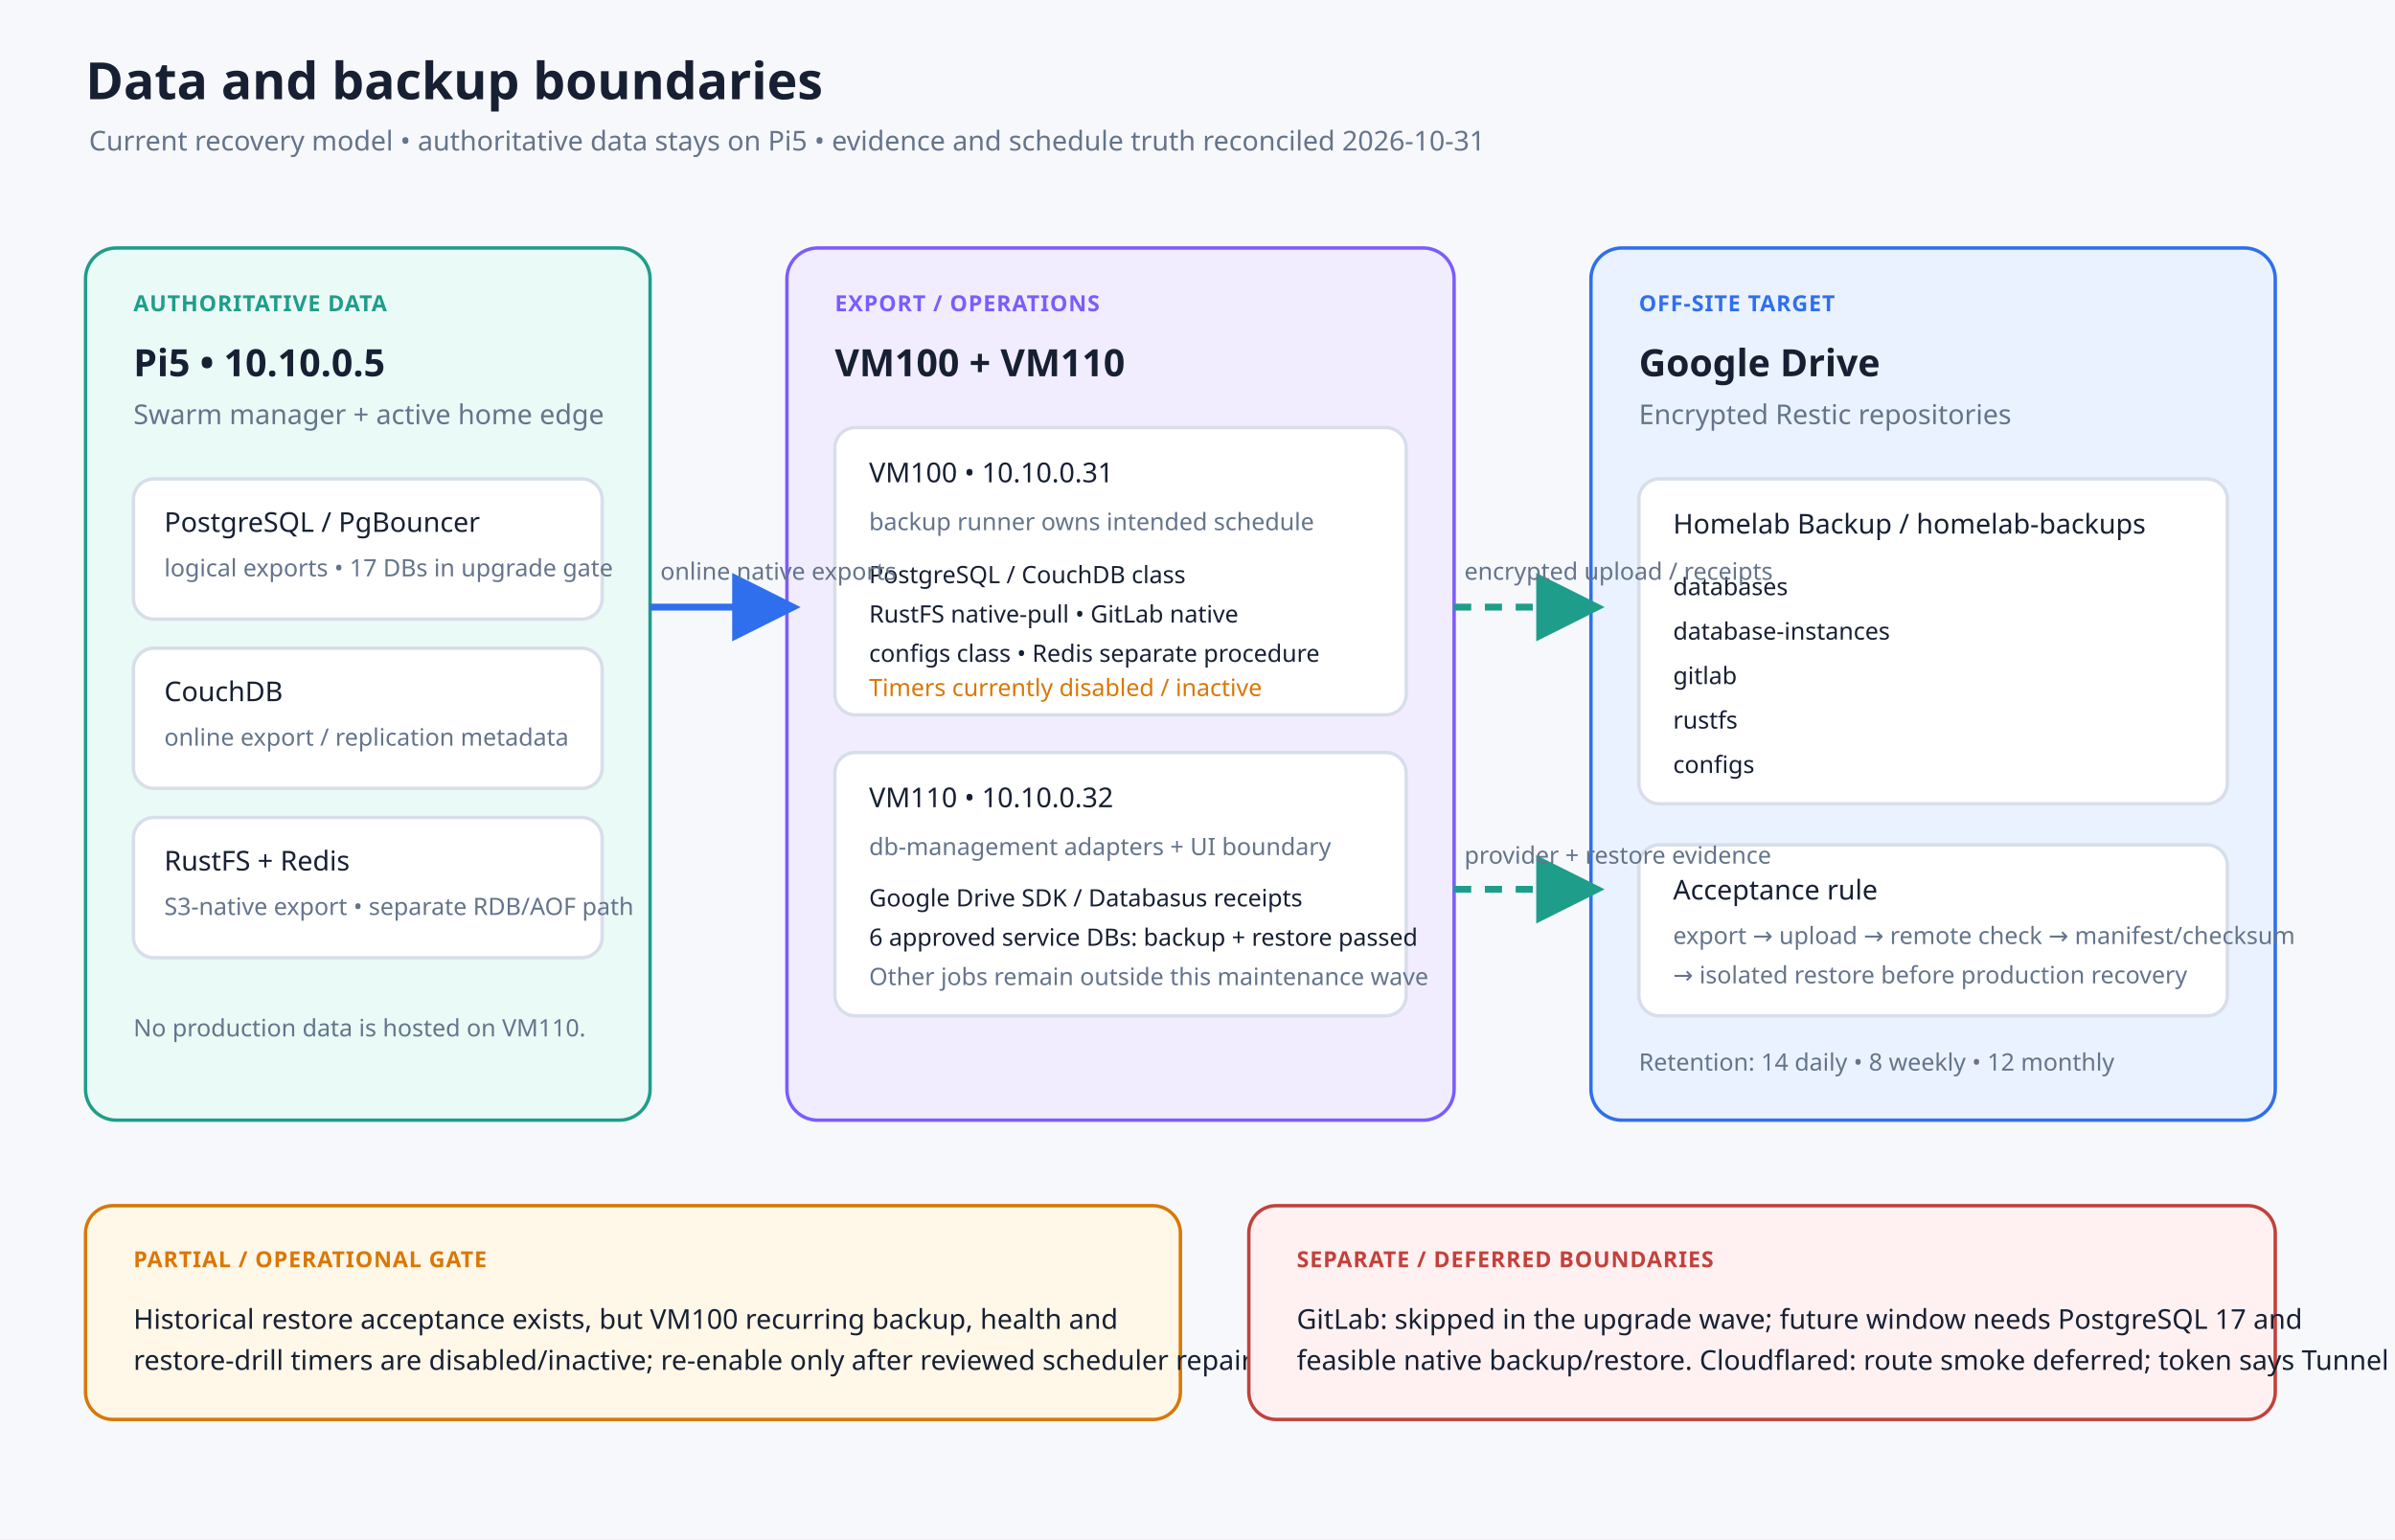
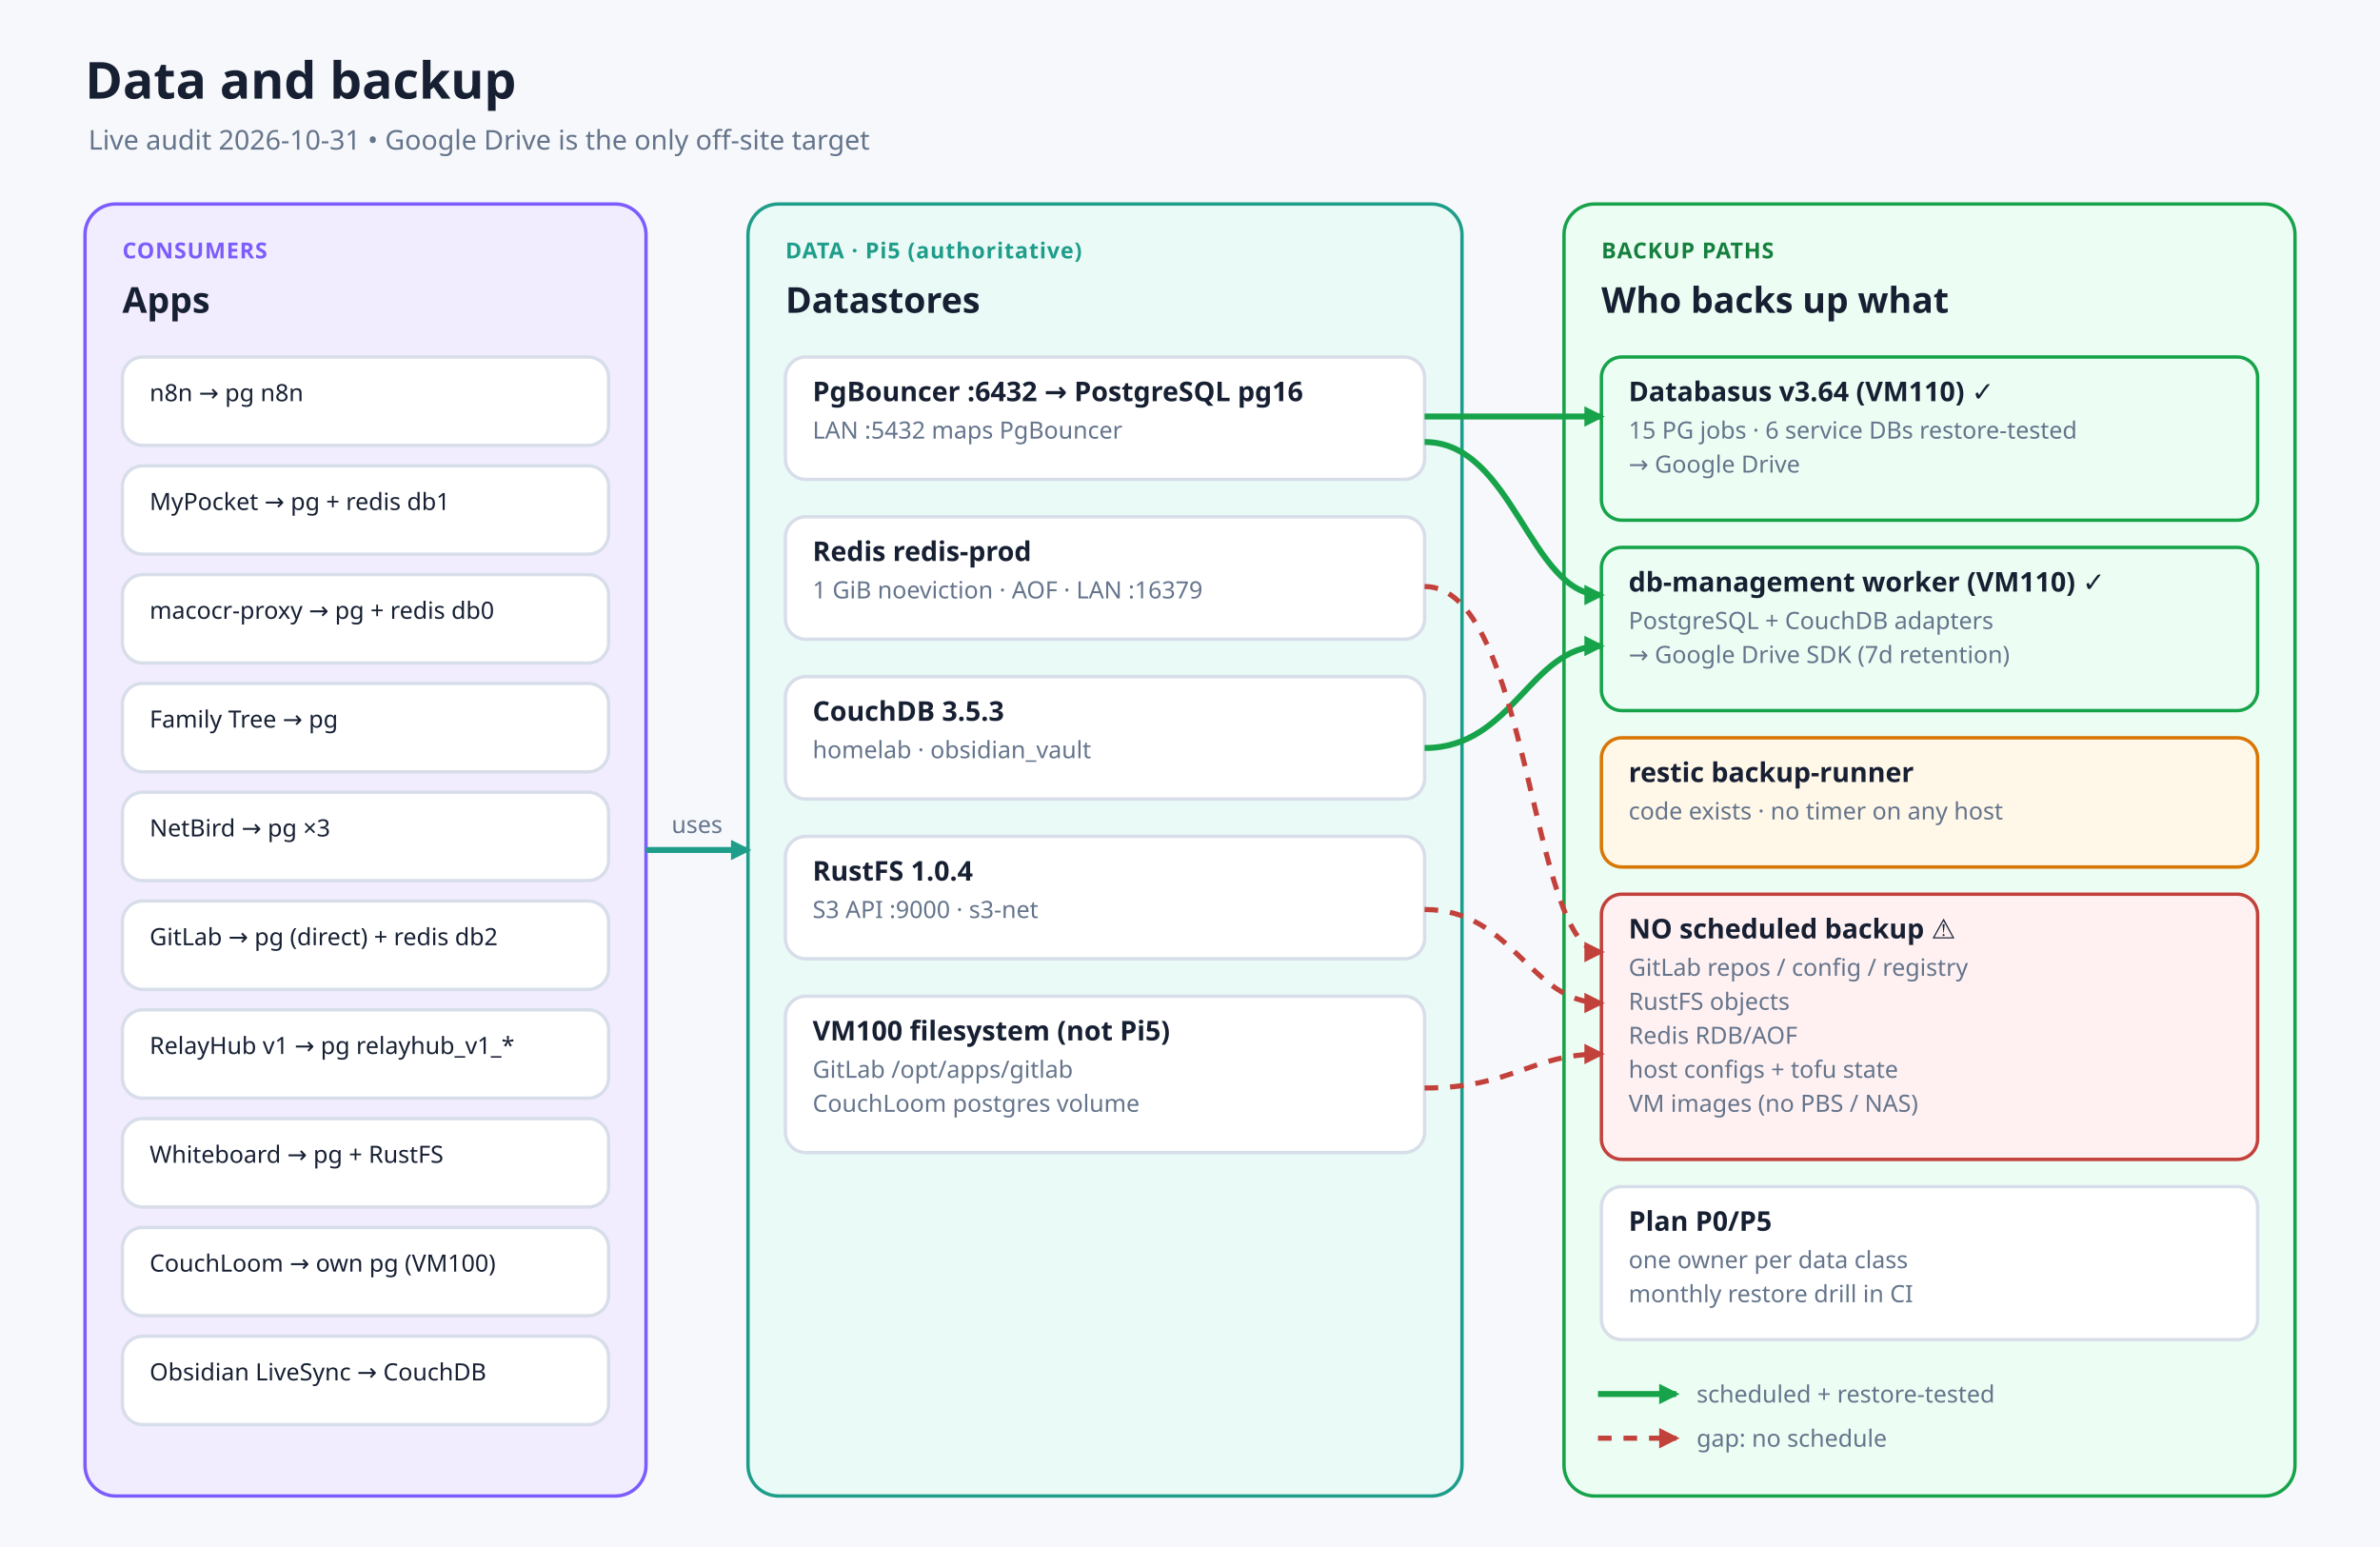
- <svg xmlns="http://www.w3.org/2000/svg" width="1400" height="900" viewBox="0 0 1400 900" role="img" aria-labelledby="title desc">
+ <svg xmlns="http://www.w3.org/2000/svg" width="1400" height="910" viewBox="0 0 1400 910" role="img" aria-labelledby="title desc">
  <defs>
-     <marker id="blue-arrow" markerWidth="10" markerHeight="10" refX="8" refY="5" orient="auto">
-       <path d="M0,0 L10,5 L0,10 Z" fill="#2f6fed" />
+     <marker id="a-blue" markerWidth="12" markerHeight="12" refX="10" refY="6" orient="auto" markerUnits="userSpaceOnUse">
+       <path d="M0,0 L12,6 L0,12 Z" fill="#2f6fed" />
    </marker>
-     <marker id="teal-arrow" markerWidth="10" markerHeight="10" refX="8" refY="5" orient="auto">
-       <path d="M0,0 L10,5 L0,10 Z" fill="#1f9d8b" />
+     <marker id="a-green" markerWidth="12" markerHeight="12" refX="10" refY="6" orient="auto" markerUnits="userSpaceOnUse">
+       <path d="M0,0 L12,6 L0,12 Z" fill="#1f9d8b" />
+     </marker>
+     <marker id="a-ok" markerWidth="12" markerHeight="12" refX="10" refY="6" orient="auto" markerUnits="userSpaceOnUse">
+       <path d="M0,0 L12,6 L0,12 Z" fill="#16a34a" />
+     </marker>
+     <marker id="a-red" markerWidth="12" markerHeight="12" refX="10" refY="6" orient="auto" markerUnits="userSpaceOnUse">
+       <path d="M0,0 L12,6 L0,12 Z" fill="#c2413b" />
+     </marker>
+     <marker id="a-purple" markerWidth="12" markerHeight="12" refX="10" refY="6" orient="auto" markerUnits="userSpaceOnUse">
+       <path d="M0,0 L12,6 L0,12 Z" fill="#7c5cfc" />
+     </marker>
+     <marker id="a-pink" markerWidth="12" markerHeight="12" refX="10" refY="6" orient="auto" markerUnits="userSpaceOnUse">
+       <path d="M0,0 L12,6 L0,12 Z" fill="#db2777" />
+     </marker>
+     <marker id="a-muted" markerWidth="12" markerHeight="12" refX="10" refY="6" orient="auto" markerUnits="userSpaceOnUse">
+       <path d="M0,0 L12,6 L0,12 Z" fill="#7b8798" />
    </marker>
    <style>
-       .bg{fill:#f7f8fb}.ink{fill:#172033}.muted{fill:#64748b}.small{font:14px sans-serif}.body{font:16px sans-serif}.head{font:700 22px sans-serif}.title{font:700 30px sans-serif}.card{stroke:#d8dee9;stroke-width:2}.data{fill:#eafaf6;stroke:#1f9d8b}.compute{fill:#f1edff;stroke:#7c5cfc}.drive{fill:#eaf2ff;stroke:#2f6fed}.amber{fill:#fff7e8;stroke:#d97706}.red{fill:#fff1f1;stroke:#c2413b}.white{fill:#fff;stroke:#d8dee9}.pill{font:700 13px sans-serif;letter-spacing:.5px}.blueflow{fill:none;stroke:#2f6fed;stroke-width:4;marker-end:url(#blue-arrow)}.tealflow{fill:none;stroke:#1f9d8b;stroke-width:4;stroke-dasharray:10 8;marker-end:url(#teal-arrow)}.redflow{fill:none;stroke:#c2413b;stroke-width:3;stroke-dasharray:8 8}
-     </style>
+ .bg{fill:#f7f8fb}.ink{fill:#172033}.muted{fill:#64748b}.white{fill:#fff}
+ .small{font:14px sans-serif}.tiny{font:12.5px sans-serif}.body{font:16px sans-serif}.bold{font:700 16px sans-serif}
+ .head{font:700 21px sans-serif}.title{font:700 30px sans-serif}.pill{font:700 13px sans-serif;letter-spacing:.5px}
+ .card{stroke-width:2}.edge{fill:#eaf2ff;stroke:#2f6fed}.data{fill:#eafaf6;stroke:#1f9d8b}
+ .compute{fill:#f1edff;stroke:#7c5cfc}.host{fill:#fff;stroke:#b8c2d1}.note{fill:#fff7e8;stroke:#d97706}
+ .retired{fill:#fff1f1;stroke:#c2413b}.ops{fill:#ecfdf3;stroke:#16a34a}.ctrl{fill:#fdf2f8;stroke:#db2777}
+ .flow{fill:none;stroke:#2f6fed;stroke-width:3.5;marker-end:url(#a-blue)}
+ .dflow{fill:none;stroke:#1f9d8b;stroke-width:3.5;marker-end:url(#a-green)}
+ .gflow{fill:none;stroke:#16a34a;stroke-width:3.5;marker-end:url(#a-ok)}
+ .rflow{fill:none;stroke:#c2413b;stroke-width:3;stroke-dasharray:8 7;marker-end:url(#a-red)}
+ .pflow{fill:none;stroke:#7c5cfc;stroke-width:3.5;marker-end:url(#a-purple)}
+ .kflow{fill:none;stroke:#db2777;stroke-width:3.5;marker-end:url(#a-pink)}
+ .dashed{fill:none;stroke:#7b8798;stroke-width:3;stroke-dasharray:9 8;marker-end:url(#a-muted)}
+ </style>
  </defs>
-   <rect class="bg" width="1400" height="900" />
-   <text class="title ink" x="50" y="58">Data and backup boundaries</text>
-   <text class="body muted" x="52" y="88">Current recovery model • authoritative data stays on Pi5 • evidence and schedule truth reconciled 2026-10-31</text>
-   <rect class="data card" x="50" y="145" width="330" height="510" rx="18" />
-   <text class="pill" fill="#1f9d8b" x="78" y="182">AUTHORITATIVE DATA</text>
-   <text class="head ink" x="78" y="220">Pi5 • 10.10.0.5</text>
-   <text class="body muted" x="78" y="248">Swarm manager + active home edge</text>
-   <rect class="white card" x="78" y="280" width="274" height="82" rx="12" />
-   <text class="body ink" x="96" y="311">PostgreSQL / PgBouncer</text>
-   <text class="small muted" x="96" y="337">logical exports • 17 DBs in upgrade gate</text>
-   <rect class="white card" x="78" y="379" width="274" height="82" rx="12" />
-   <text class="body ink" x="96" y="410">CouchDB</text>
-   <text class="small muted" x="96" y="436">online export / replication metadata</text>
-   <rect class="white card" x="78" y="478" width="274" height="82" rx="12" />
-   <text class="body ink" x="96" y="509">RustFS + Redis</text>
-   <text class="small muted" x="96" y="535">S3-native export • separate RDB/AOF path</text>
-   <text class="small muted" x="78" y="606">No production data is hosted on VM110.</text>
-   <rect class="compute card" x="460" y="145" width="390" height="510" rx="18" />
-   <text class="pill" fill="#7c5cfc" x="488" y="182">EXPORT / OPERATIONS</text>
-   <text class="head ink" x="488" y="220">VM100 + VM110</text>
-   <rect class="white card" x="488" y="250" width="334" height="168" rx="12" />
-   <text class="body ink" x="508" y="282">VM100 • 10.10.0.31</text>
-   <text class="small muted" x="508" y="310">backup runner owns intended schedule</text>
-   <text class="small ink" x="508" y="341">PostgreSQL / CouchDB class</text>
-   <text class="small ink" x="508" y="364">RustFS native-pull • GitLab native</text>
-   <text class="small ink" x="508" y="387">configs class • Redis separate procedure</text>
-   <text class="small" fill="#d97706" x="508" y="407">Timers currently disabled / inactive</text>
-   <rect class="white card" x="488" y="440" width="334" height="154" rx="12" />
-   <text class="body ink" x="508" y="472">VM110 • 10.10.0.32</text>
-   <text class="small muted" x="508" y="500">db-management adapters + UI boundary</text>
-   <text class="small ink" x="508" y="530">Google Drive SDK / Databasus receipts</text>
-   <text class="small ink" x="508" y="553">6 approved service DBs: backup + restore passed</text>
-   <text class="small muted" x="508" y="576">Other jobs remain outside this maintenance wave</text>
-   <rect class="drive card" x="930" y="145" width="400" height="510" rx="18" />
-   <text class="pill" fill="#2f6fed" x="958" y="182">OFF-SITE TARGET</text>
-   <text class="head ink" x="958" y="220">Google Drive</text>
-   <text class="body muted" x="958" y="248">Encrypted Restic repositories</text>
-   <rect class="white card" x="958" y="280" width="344" height="190" rx="12" />
-   <text class="body ink" x="978" y="312">Homelab Backup / homelab-backups</text>
-   <text class="small ink" x="978" y="348">databases</text>
-   <text class="small ink" x="978" y="374">database-instances</text>
-   <text class="small ink" x="978" y="400">gitlab</text>
-   <text class="small ink" x="978" y="426">rustfs</text>
-   <text class="small ink" x="978" y="452">configs</text>
-   <rect class="white card" x="958" y="494" width="344" height="100" rx="12" />
-   <text class="body ink" x="978" y="526">Acceptance rule</text>
-   <text class="small muted" x="978" y="552">export → upload → remote check → manifest/checksum</text>
-   <text class="small muted" x="978" y="575">→ isolated restore before production recovery</text>
-   <text class="small muted" x="958" y="626">Retention: 14 daily • 8 weekly • 12 monthly</text>
-   <path class="blueflow" d="M380 355 C410 355 430 355 460 355" />
-   <text class="small muted" x="386" y="339">online native exports</text>
-   <path class="tealflow" d="M850 355 C880 355 900 355 930 355" />
-   <text class="small muted" x="856" y="339">encrypted upload / receipts</text>
-   <path class="tealflow" d="M850 520 C900 520 900 520 930 520" />
-   <text class="small muted" x="856" y="505">provider + restore evidence</text>
-   <rect class="amber card" x="50" y="705" width="640" height="125" rx="16" />
-   <text class="pill" fill="#d97706" x="78" y="741">PARTIAL / OPERATIONAL GATE</text>
-   <text class="body ink" x="78" y="777">Historical restore acceptance exists, but VM100 recurring backup, health and</text>
-   <text class="body ink" x="78" y="801">restore-drill timers are disabled/inactive; re-enable only after reviewed scheduler repair.</text>
-   <rect class="red card" x="730" y="705" width="600" height="125" rx="16" />
-   <text class="pill" fill="#c2413b" x="758" y="741">SEPARATE / DEFERRED BOUNDARIES</text>
-   <text class="body ink" x="758" y="777">GitLab: skipped in the upgrade wave; future window needs PostgreSQL 17 and</text>
-   <text class="body ink" x="758" y="801">feasible native backup/restore. Cloudflared: route smoke deferred; token says Tunnel not found.</text>
+   <rect class="bg" width="1400" height="910" />
+   <text class="title ink" x="50" y="58">Data and backup</text>
+   <text class="body muted" x="52" y="88">Live audit 2026-10-31 • Google Drive is the only off-site target</text>
+   <rect class="compute card" x="50" y="120" width="330" height="760" rx="18" />
+   <text class="pill" x="72" y="152" fill="#7c5cfc">CONSUMERS</text>
+   <text class="head ink" x="72" y="184">Apps</text>
+   <rect class="white card" stroke="#d8dee9" x="72" y="210" width="286" height="52" rx="12" />
+   <text class="small ink" x="88" y="236">n8n → pg n8n</text>
+   <rect class="white card" stroke="#d8dee9" x="72" y="274" width="286" height="52" rx="12" />
+   <text class="small ink" x="88" y="300">MyPocket → pg + redis db1</text>
+   <rect class="white card" stroke="#d8dee9" x="72" y="338" width="286" height="52" rx="12" />
+   <text class="small ink" x="88" y="364">macocr-proxy → pg + redis db0</text>
+   <rect class="white card" stroke="#d8dee9" x="72" y="402" width="286" height="52" rx="12" />
+   <text class="small ink" x="88" y="428">Family Tree → pg</text>
+   <rect class="white card" stroke="#d8dee9" x="72" y="466" width="286" height="52" rx="12" />
+   <text class="small ink" x="88" y="492">NetBird → pg ×3</text>
+   <rect class="white card" stroke="#d8dee9" x="72" y="530" width="286" height="52" rx="12" />
+   <text class="small ink" x="88" y="556">GitLab → pg (direct) + redis db2</text>
+   <rect class="white card" stroke="#d8dee9" x="72" y="594" width="286" height="52" rx="12" />
+   <text class="small ink" x="88" y="620">RelayHub v1 → pg relayhub_v1_*</text>
+   <rect class="white card" stroke="#d8dee9" x="72" y="658" width="286" height="52" rx="12" />
+   <text class="small ink" x="88" y="684">Whiteboard → pg + RustFS</text>
+   <rect class="white card" stroke="#d8dee9" x="72" y="722" width="286" height="52" rx="12" />
+   <text class="small ink" x="88" y="748">CouchLoom → own pg (VM100)</text>
+   <rect class="white card" stroke="#d8dee9" x="72" y="786" width="286" height="52" rx="12" />
+   <text class="small ink" x="88" y="812">Obsidian LiveSync → CouchDB</text>
+   <rect class="data card" x="440" y="120" width="420" height="760" rx="18" />
+   <text class="pill" x="462" y="152" fill="#1f9d8b">DATA · Pi5 (authoritative)</text>
+   <text class="head ink" x="462" y="184">Datastores</text>
+   <rect class="white card" stroke="#d8dee9" x="462" y="210" width="376" height="72" rx="12" />
+   <text class="bold ink" x="478" y="236">PgBouncer :6432 → PostgreSQL pg16</text>
+   <text class="small muted" x="478" y="258">LAN :5432 maps PgBouncer</text>
+   <rect class="white card" stroke="#d8dee9" x="462" y="304" width="376" height="72" rx="12" />
+   <text class="bold ink" x="478" y="330">Redis redis-prod</text>
+   <text class="small muted" x="478" y="352">1 GiB noeviction · AOF · LAN :16379</text>
+   <rect class="white card" stroke="#d8dee9" x="462" y="398" width="376" height="72" rx="12" />
+   <text class="bold ink" x="478" y="424">CouchDB 3.5.3</text>
+   <text class="small muted" x="478" y="446">homelab · obsidian_vault</text>
+   <rect class="white card" stroke="#d8dee9" x="462" y="492" width="376" height="72" rx="12" />
+   <text class="bold ink" x="478" y="518">RustFS 1.0.4</text>
+   <text class="small muted" x="478" y="540">S3 API :9000 · s3-net</text>
+   <rect class="white card" stroke="#d8dee9" x="462" y="586" width="376" height="92" rx="12" />
+   <text class="bold ink" x="478" y="612">VM100 filesystem (not Pi5)</text>
+   <text class="small muted" x="478" y="634">GitLab /opt/apps/gitlab</text>
+   <text class="small muted" x="478" y="654">CouchLoom postgres volume</text>
+   <rect class="ops card" x="920" y="120" width="430" height="760" rx="18" />
+   <text class="pill" x="942" y="152" fill="#15803d">BACKUP PATHS</text>
+   <text class="head ink" x="942" y="184">Who backs up what</text>
+   <rect class="ops card" x="942" y="210" width="386" height="96" rx="12" />
+   <text class="bold ink" x="958" y="236">Databasus v3.64 (VM110) ✓</text>
+   <text class="small muted" x="958" y="258">15 PG jobs · 6 service DBs restore-tested</text>
+   <text class="small muted" x="958" y="278">→ Google Drive</text>
+   <rect class="ops card" x="942" y="322" width="386" height="96" rx="12" />
+   <text class="bold ink" x="958" y="348">db-management worker (VM110) ✓</text>
+   <text class="small muted" x="958" y="370">PostgreSQL + CouchDB adapters</text>
+   <text class="small muted" x="958" y="390">→ Google Drive SDK (7d retention)</text>
+   <rect class="note card" x="942" y="434" width="386" height="76" rx="12" />
+   <text class="bold ink" x="958" y="460">restic backup-runner</text>
+   <text class="small muted" x="958" y="482">code exists · no timer on any host</text>
+   <rect class="retired card" x="942" y="526" width="386" height="156" rx="12" />
+   <text class="bold ink" x="958" y="552">NO scheduled backup ⚠</text>
+   <text class="small muted" x="958" y="574">GitLab repos / config / registry</text>
+   <text class="small muted" x="958" y="594">RustFS objects</text>
+   <text class="small muted" x="958" y="614">Redis RDB/AOF</text>
+   <text class="small muted" x="958" y="634">host configs + tofu state</text>
+   <text class="small muted" x="958" y="654">VM images (no PBS / NAS)</text>
+   <rect class="white card" stroke="#d8dee9" x="942" y="698" width="386" height="90" rx="12" />
+   <text class="bold ink" x="958" y="724">Plan P0/P5</text>
+   <text class="small muted" x="958" y="746">one owner per data class</text>
+   <text class="small muted" x="958" y="766">monthly restore drill in CI</text>
+   <path class="dflow" d="M380 500 H440" />
+   <rect fill="#f7f8fb" x="388.2" y="475" width="43.6" height="21" rx="6" />
+   <text class="small muted" x="410" y="490" text-anchor="middle">uses</text>
+   <path class="gflow" d="M838 245 H942" />
+   <path class="gflow" d="M838 260 C890 260 900 350 942 350" />
+   <path class="gflow" d="M838 440 C890 440 900 380 942 380" />
+   <path class="rflow" d="M838 345 C900 345 900 560 942 560" />
+   <path class="rflow" d="M838 535 C890 535 900 590 942 590" />
+   <path class="rflow" d="M838 640 C890 640 900 620 942 620" />
+   <path class="gflow" d="M940 820 H986" />
+   <text class="small muted" x="998" y="825">scheduled + restore-tested</text>
+   <path class="rflow" d="M940 846 H986" />
+   <text class="small muted" x="998" y="851">gap: no schedule</text>
</svg>
